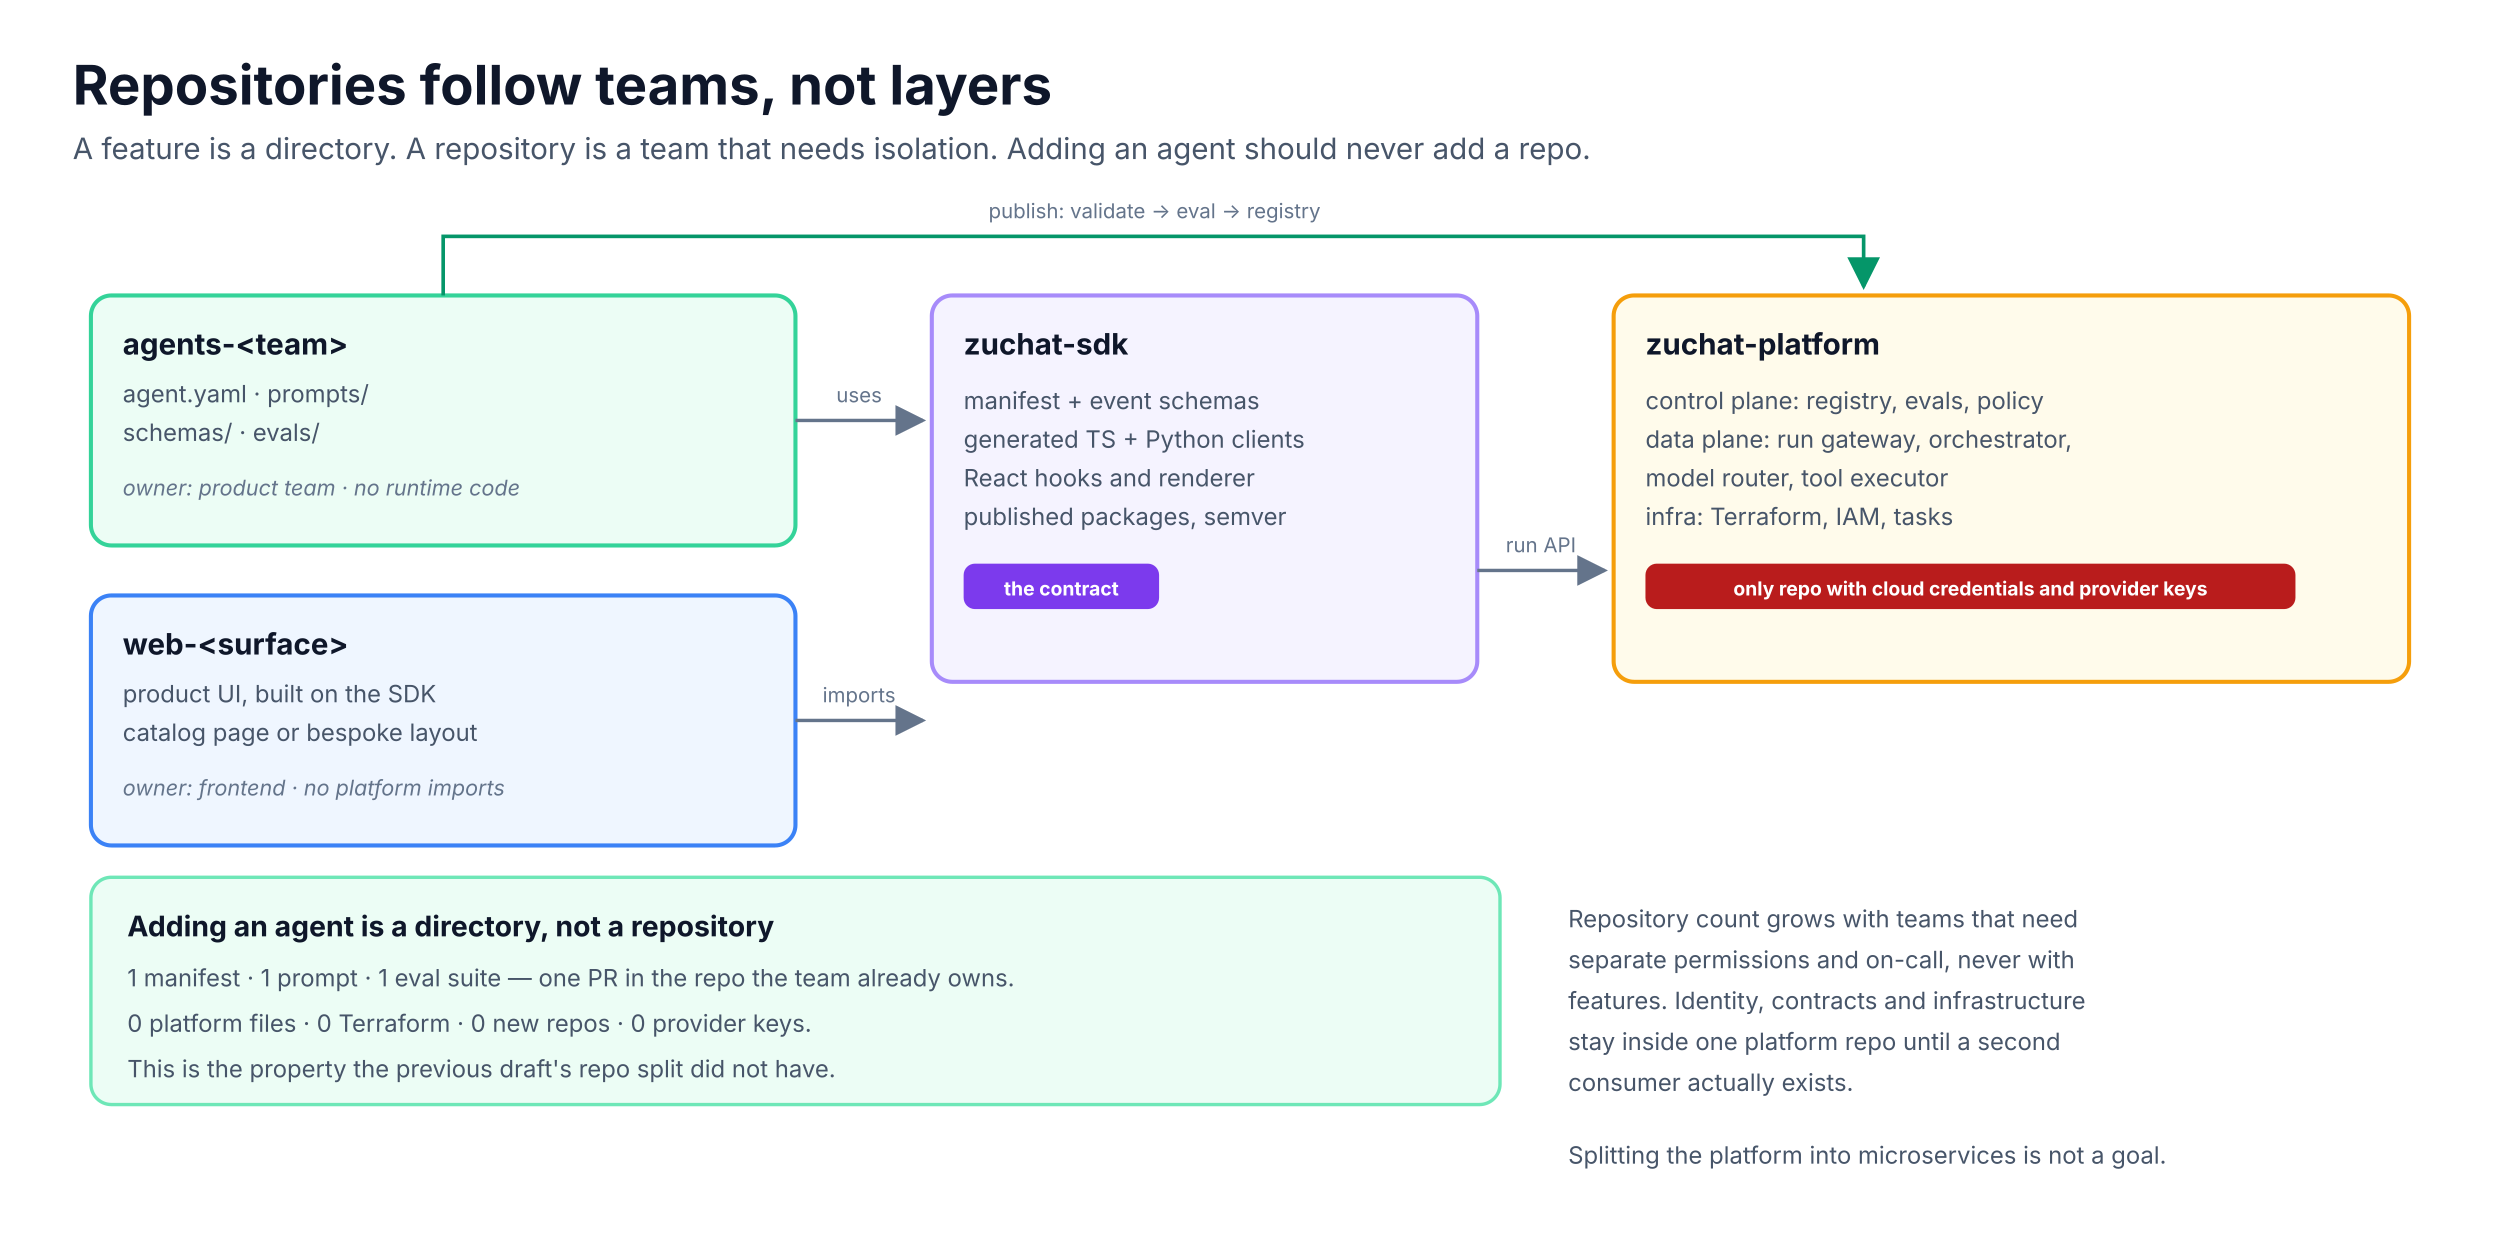
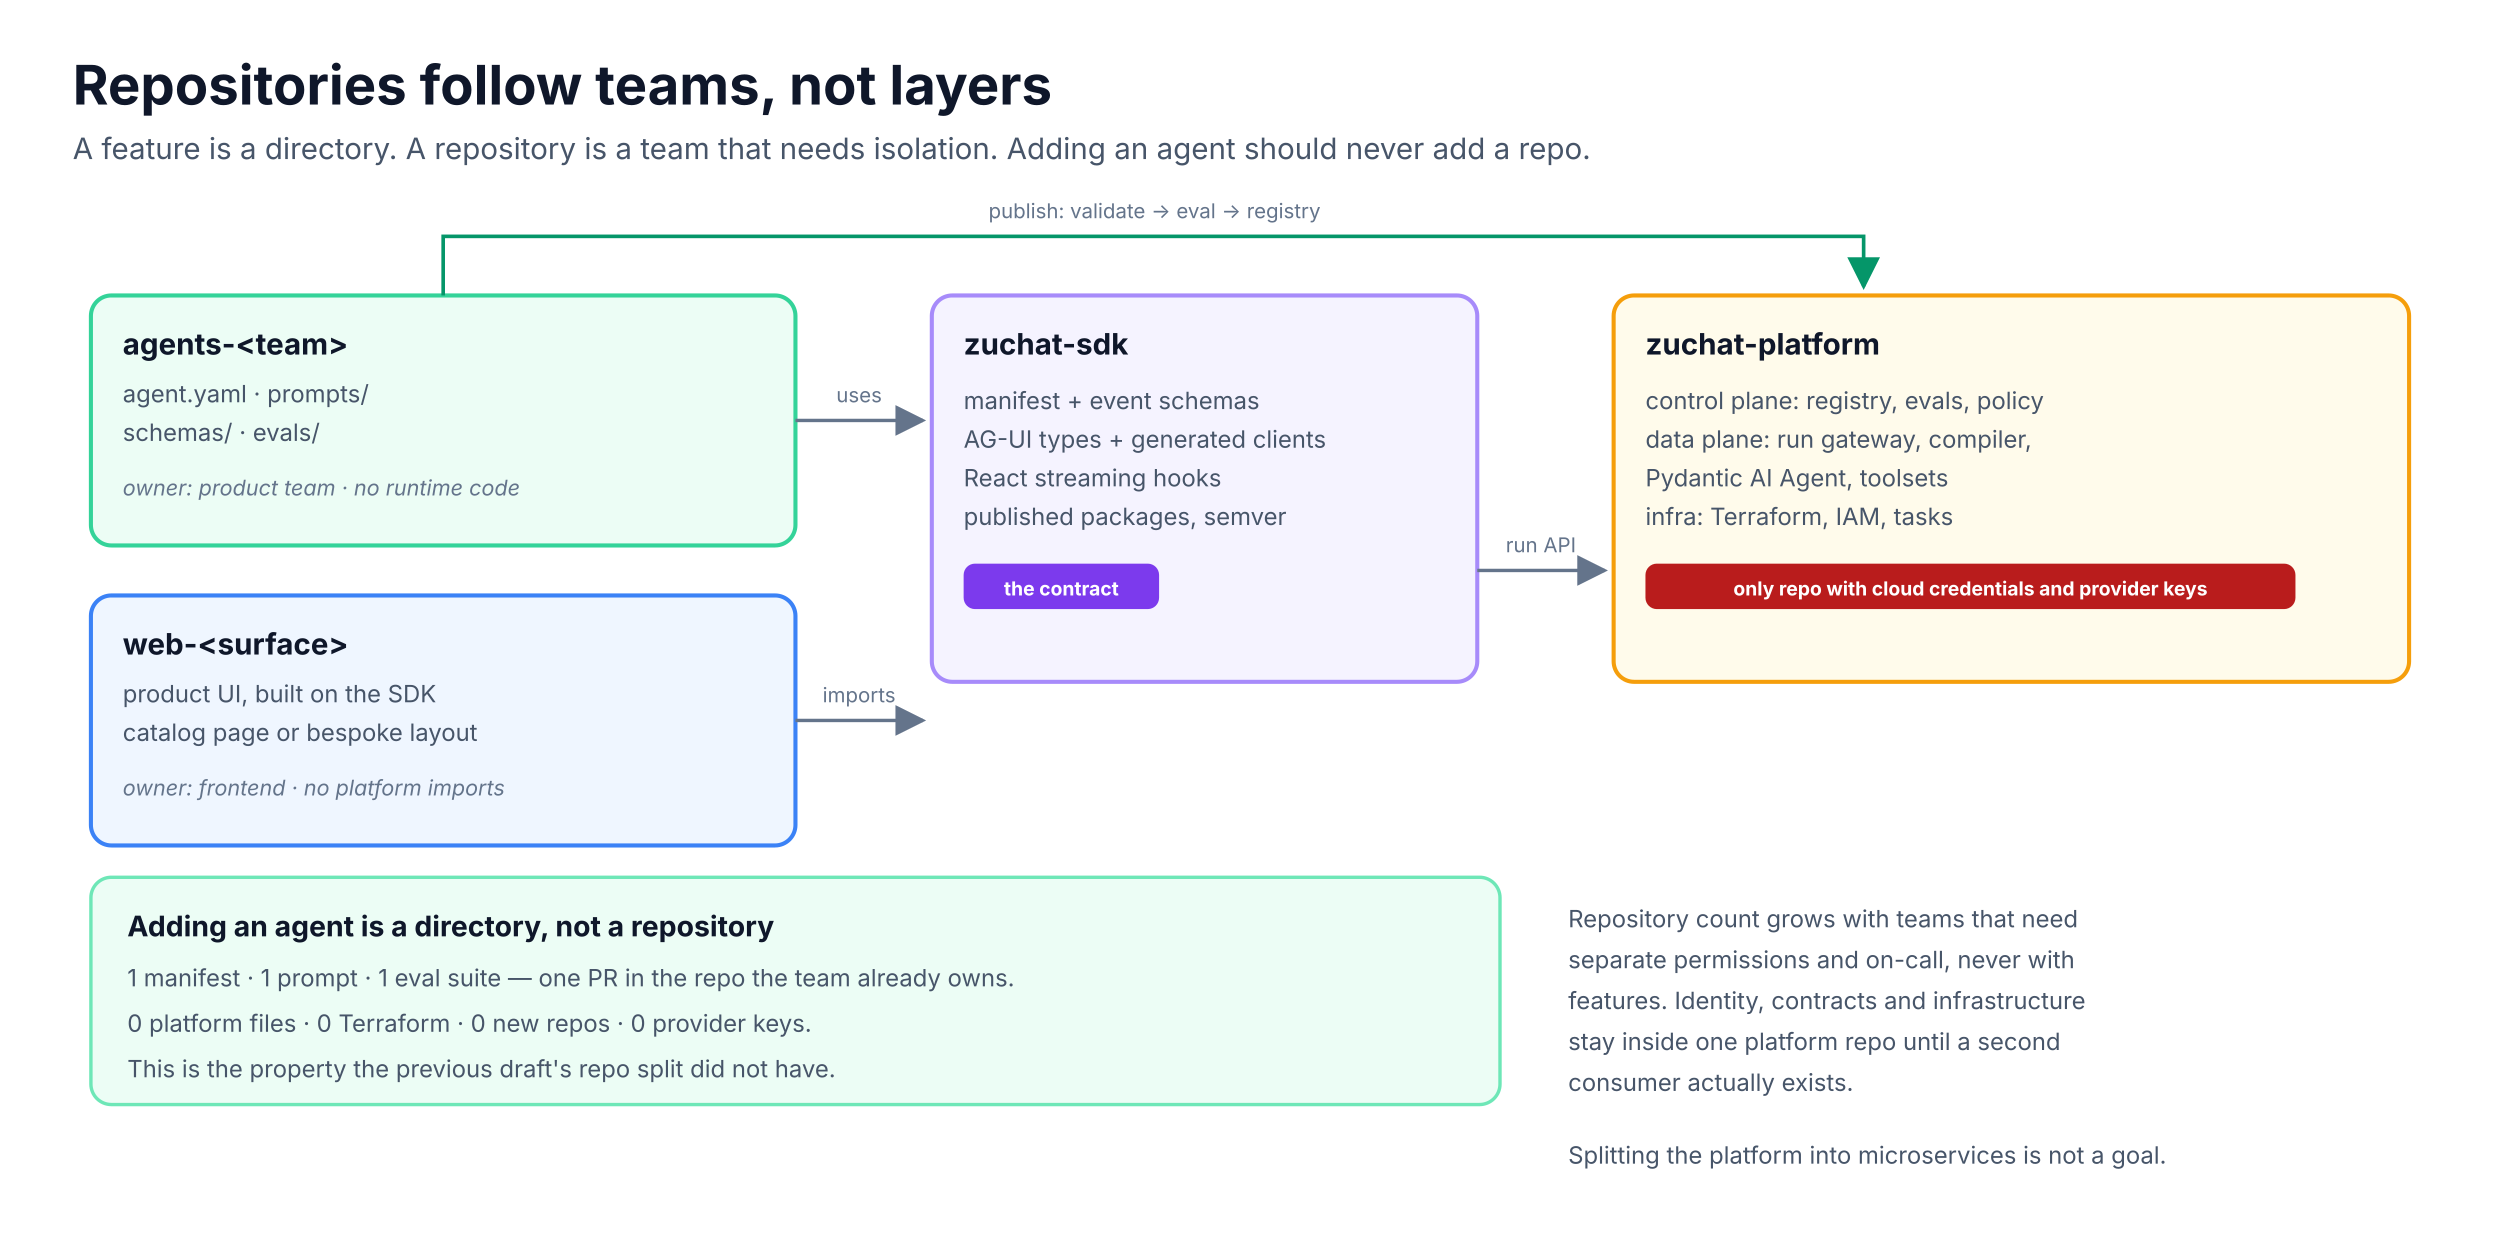
<svg xmlns="http://www.w3.org/2000/svg" viewBox="0 0 1100 550" width="1100" height="550" role="img" aria-labelledby="t d">
  <rect width="1100" height="550" fill="#ffffff" />
  <style>
    .h1{font:700 24px 'Inter','Segoe UI',Helvetica,Arial,sans-serif;fill:#0f172a}
    .sub{font:400 13px 'Inter','Segoe UI',Helvetica,Arial,sans-serif;fill:#475569}
    .bt{font:700 13px 'Inter','Segoe UI',Helvetica,Arial,sans-serif;fill:#0f172a}
    .bs{font:400 10.5px 'Inter','Segoe UI',Helvetica,Arial,sans-serif;fill:#475569}
    .own{font:400 9.5px 'Inter','Segoe UI',Helvetica,Arial,sans-serif;fill:#64748b;font-style:italic}
    .edge{font:400 9px 'Inter','Segoe UI',Helvetica,Arial,sans-serif;fill:#64748b}
    .ct{font:700 12.5px 'Inter','Segoe UI',Helvetica,Arial,sans-serif;fill:#0f172a}
    .note{font:400 10.5px 'Inter','Segoe UI',Helvetica,Arial,sans-serif;fill:#475569}
    .pill{font:700 8.5px 'Inter','Segoe UI',Helvetica,Arial,sans-serif;fill:#ffffff}
  </style>
  <defs>
    <marker id="r1" markerWidth="9" markerHeight="9" refX="8" refY="4.5" orient="auto">
      <path d="M0,0 L9,4.5 L0,9 z" fill="#64748b" />
    </marker>
    <marker id="r2" markerWidth="9" markerHeight="9" refX="8" refY="4.5" orient="auto">
      <path d="M0,0 L9,4.5 L0,9 z" fill="#059669" />
    </marker>
  </defs>
  <text x="32" y="46" class="h1">Repositories follow teams, not layers</text>
  <text x="32" y="70" class="sub">A feature is a directory. A repository is a team that needs isolation. Adding an agent should never add a repo.</text>
  <rect x="40" y="130" width="310" height="110" rx="9" fill="#ecfdf5" stroke="#34d399" stroke-width="1.8" />
  <text x="54" y="156" class="bt">agents-&lt;team&gt;</text>
  <text x="54" y="177" class="bs">agent.yaml · prompts/</text>
  <text x="54" y="194" class="bs">schemas/ · evals/</text>
  <text x="54" y="218" class="own">owner: product team · no runtime code</text>
  <rect x="40" y="262" width="310" height="110" rx="9" fill="#eff6ff" stroke="#3b82f6" stroke-width="1.8" />
  <text x="54" y="288" class="bt">web-&lt;surface&gt;</text>
  <text x="54" y="309" class="bs">product UI, built on the SDK</text>
  <text x="54" y="326" class="bs">catalog page or bespoke layout</text>
  <text x="54" y="350" class="own">owner: frontend · no platform imports</text>
  <rect x="410" y="130" width="240" height="170" rx="9" fill="#f5f3ff" stroke="#a78bfa" stroke-width="1.8" />
  <text x="424" y="156" class="bt">zuchat-sdk</text>
  <text x="424" y="180" class="bs">manifest + event schemas</text>
-   <text x="424" y="197" class="bs">generated TS + Python clients</text>
-   <text x="424" y="214" class="bs">React hooks and renderer</text>
+   <text x="424" y="197" class="bs">AG-UI types + generated clients</text>
+   <text x="424" y="214" class="bs">React streaming hooks</text>
  <text x="424" y="231" class="bs">published packages, semver</text>
  <rect x="424" y="248" width="86" height="20" rx="5" fill="#7c3aed" />
  <text x="467" y="262" class="pill" text-anchor="middle">the contract</text>
  <rect x="710" y="130" width="350" height="170" rx="9" fill="#fffbeb" stroke="#f59e0b" stroke-width="1.8" />
  <text x="724" y="156" class="bt">zuchat-platform</text>
  <text x="724" y="180" class="bs">control plane: registry, evals, policy</text>
-   <text x="724" y="197" class="bs">data plane: run gateway, orchestrator,</text>
-   <text x="724" y="214" class="bs">model router, tool executor</text>
+   <text x="724" y="197" class="bs">data plane: run gateway, compiler,</text>
+   <text x="724" y="214" class="bs">Pydantic AI Agent, toolsets</text>
  <text x="724" y="231" class="bs">infra: Terraform, IAM, tasks</text>
  <rect x="724" y="248" width="286" height="20" rx="5" fill="#b91c1c" />
  <text x="867" y="262" class="pill" text-anchor="middle">only repo with cloud credentials and provider keys</text>
  <line x1="350" y1="185" x2="406" y2="185" stroke="#64748b" stroke-width="1.5" marker-end="url(#r1)" />
  <text x="378" y="177" class="edge" text-anchor="middle">uses</text>
  <line x1="350" y1="317" x2="406" y2="317" stroke="#64748b" stroke-width="1.5" marker-end="url(#r1)" />
  <text x="378" y="309" class="edge" text-anchor="middle">imports</text>
  <line x1="650" y1="251" x2="706" y2="251" stroke="#64748b" stroke-width="1.5" marker-end="url(#r1)" />
  <text x="678" y="243" class="edge" text-anchor="middle">run API</text>
  <path d="M 195 130 L 195 104 L 820 104 L 820 126" fill="none" stroke="#059669" stroke-width="1.6" marker-end="url(#r2)" />
  <text x="508" y="96" class="edge" fill="#047857" text-anchor="middle">publish: validate → eval → registry</text>
  <rect x="40" y="386" width="620" height="100" rx="9" fill="#ecfdf5" stroke="#6ee7b7" stroke-width="1.5" />
  <text x="56" y="412" class="ct">Adding an agent is a directory, not a repository</text>
  <text x="56" y="434" class="note">1 manifest · 1 prompt · 1 eval suite — one PR in the repo the team already owns.</text>
  <text x="56" y="454" class="note">0 platform files · 0 Terraform · 0 new repos · 0 provider keys.</text>
  <text x="56" y="474" class="note" fill="#047857">This is the property the previous draft's repo split did not have.</text>
  <text x="690" y="408" class="note">Repository count grows with teams that need</text>
  <text x="690" y="426" class="note">separate permissions and on-call, never with</text>
  <text x="690" y="444" class="note">features. Identity, contracts and infrastructure</text>
  <text x="690" y="462" class="note">stay inside one platform repo until a second</text>
  <text x="690" y="480" class="note">consumer actually exists.</text>
  <text x="690" y="512" class="note" font-style="italic">Splitting the platform into microservices is not a goal.</text>
</svg>
